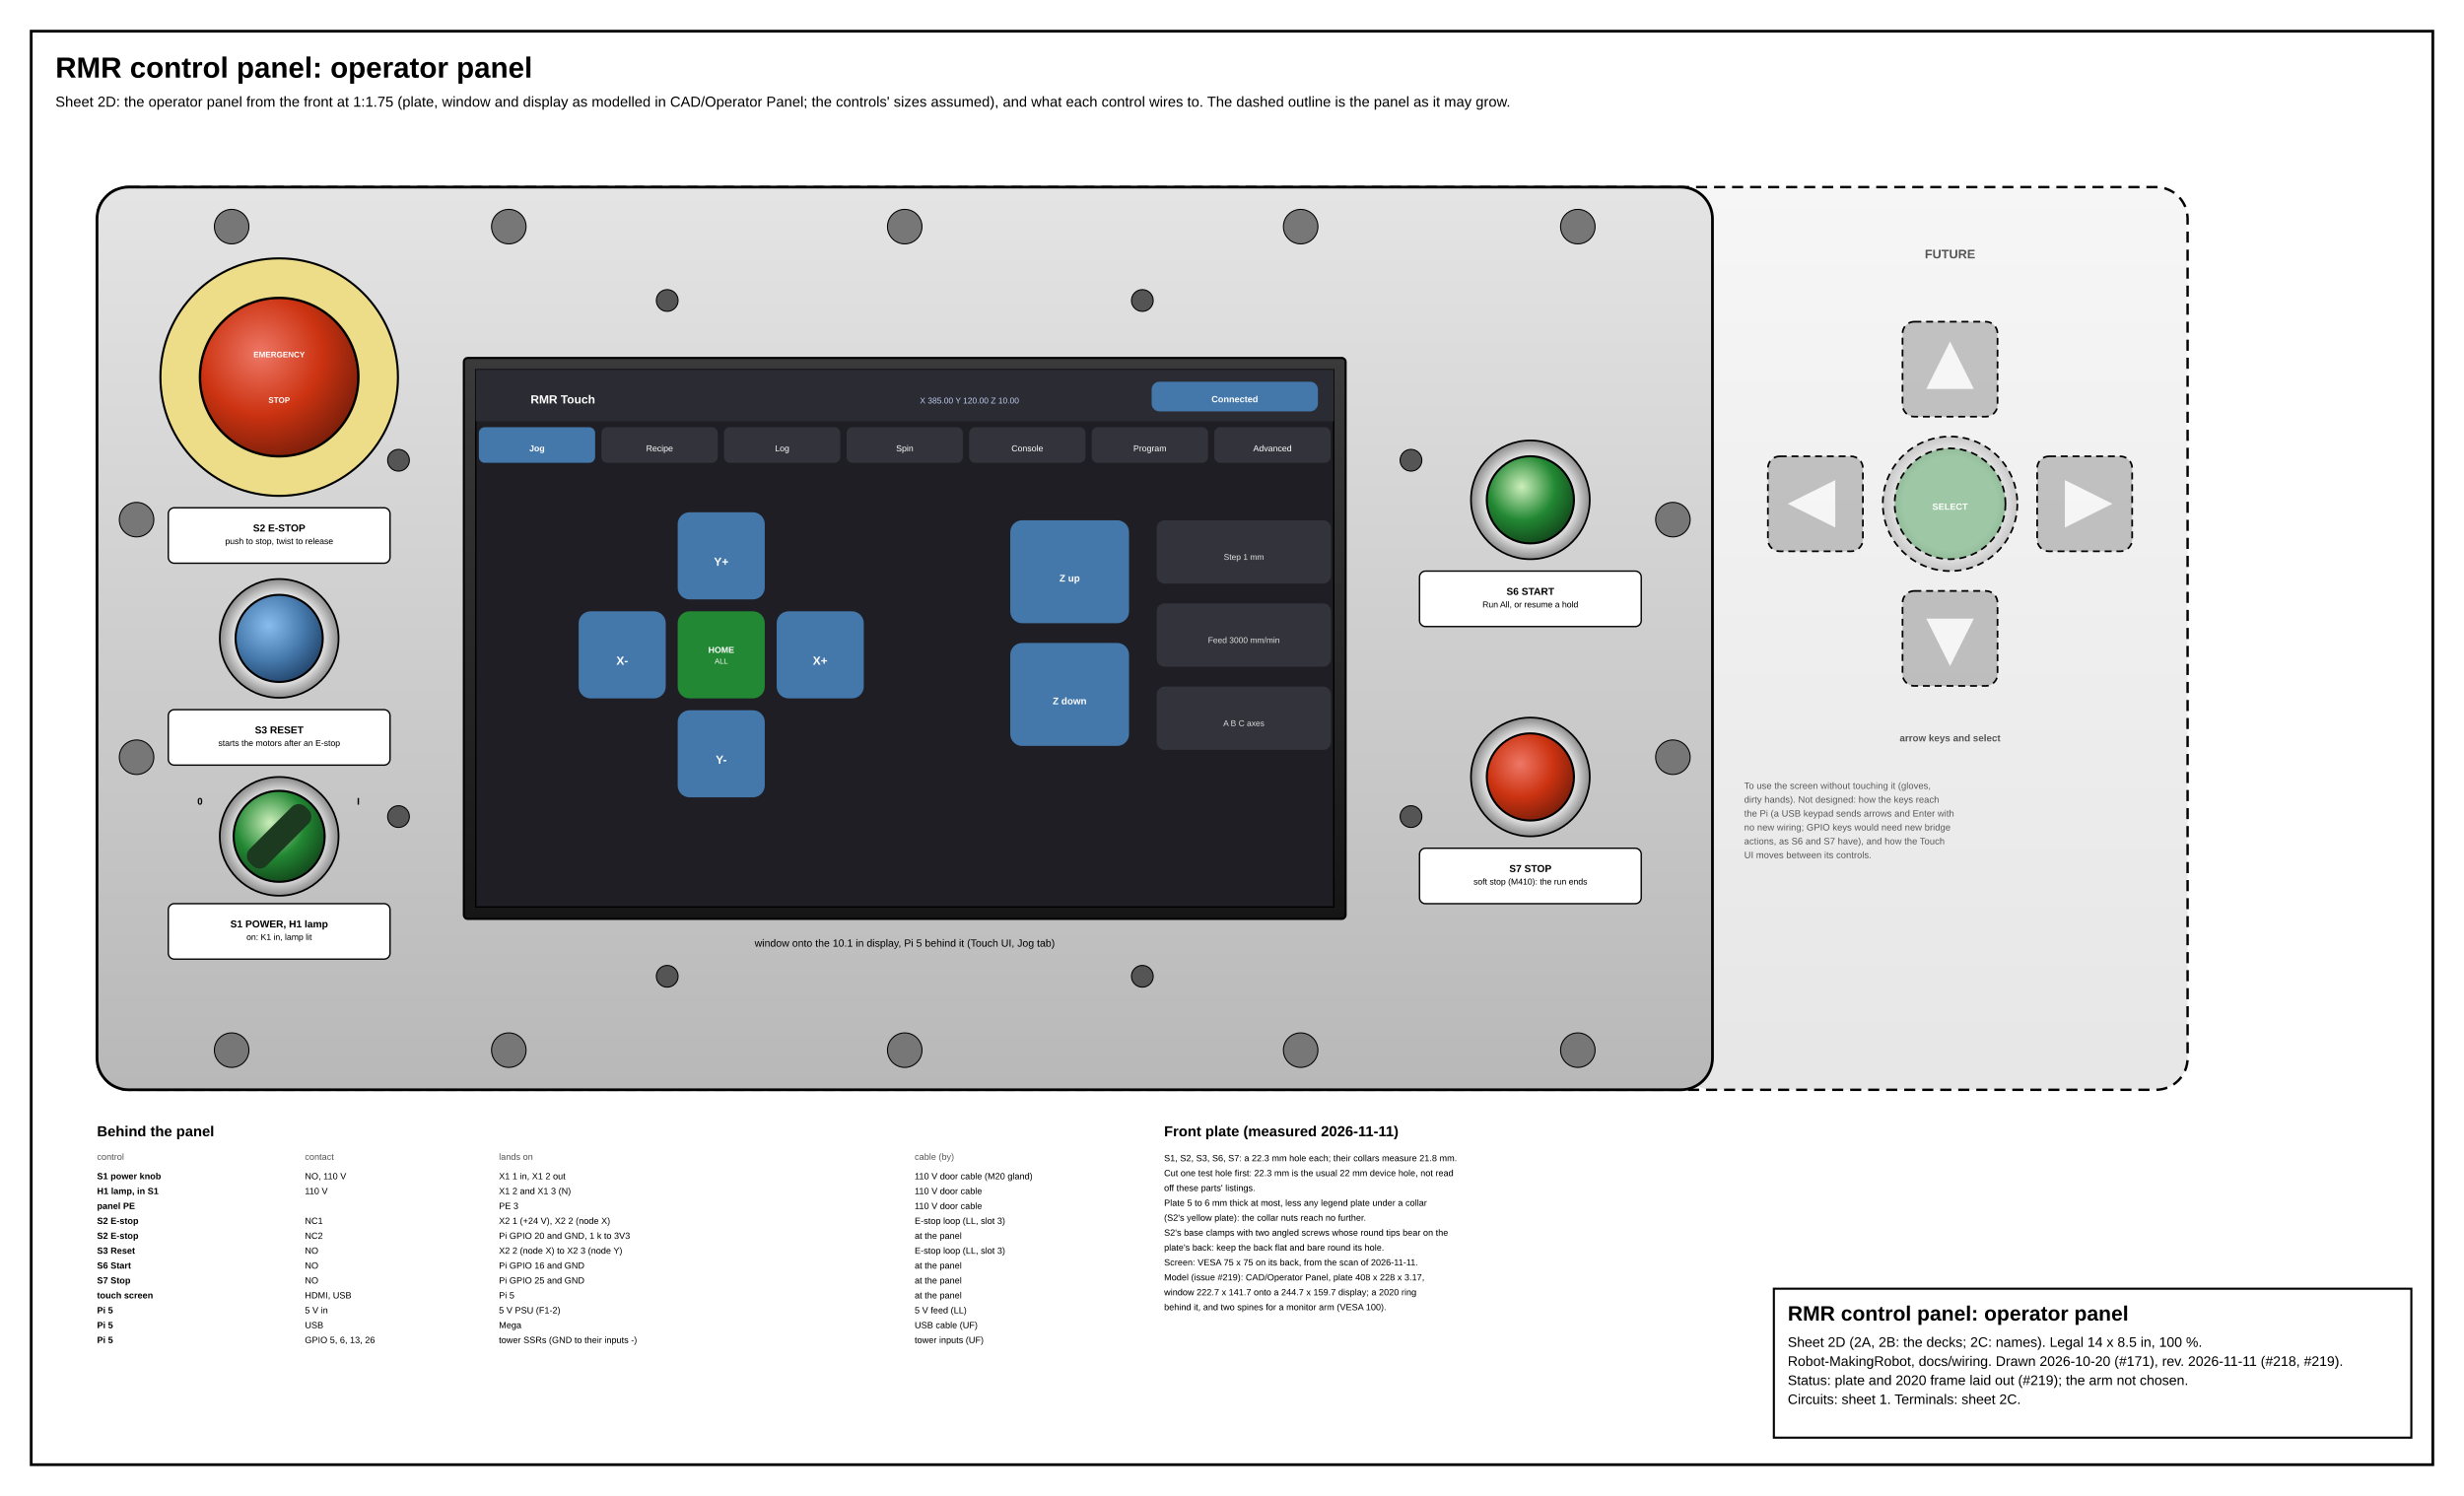
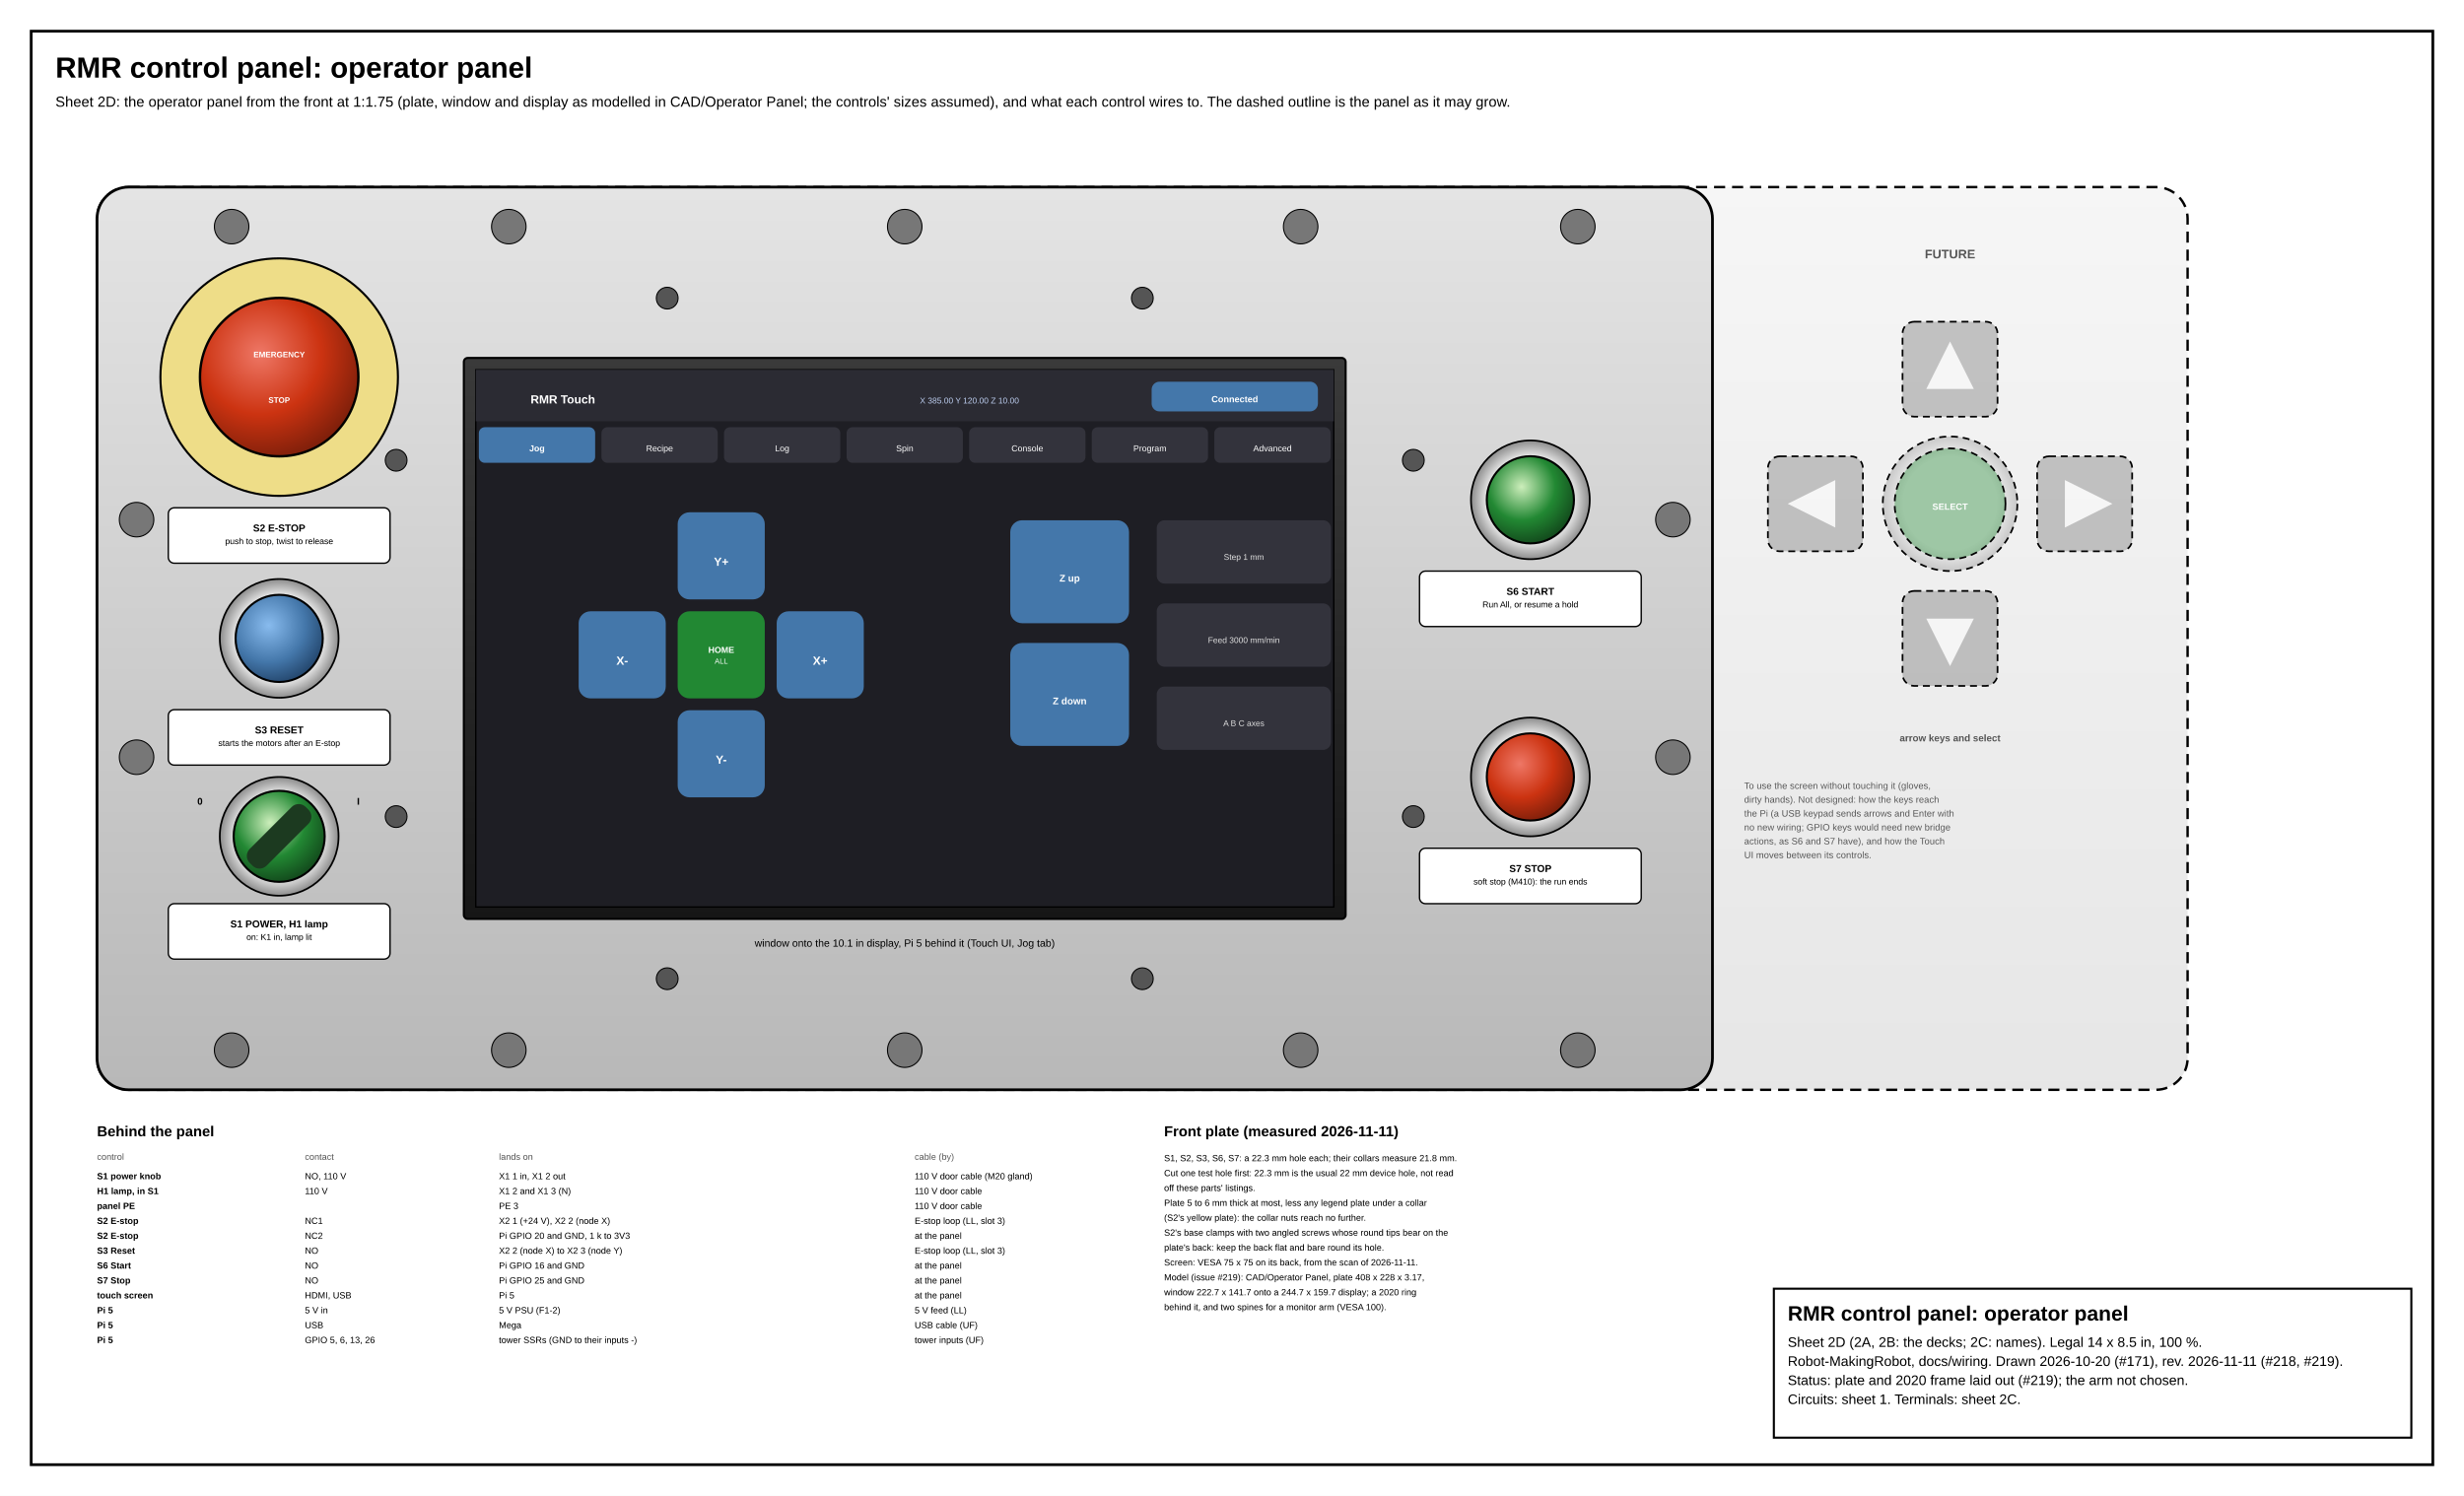
<svg xmlns="http://www.w3.org/2000/svg" width="14in" height="8.5in" viewBox="0 0 355.6 215.9">
  <style>
text{font-family:Arial,Helvetica,sans-serif;fill:#000}
path,line{fill:none;stroke-linecap:butt;stroke-linejoin:miter}
.ac{stroke:#CC3311;stroke-width:.6}
.va{stroke:#0077BB;stroke-width:.5}
.ve{stroke:#EE3377;stroke-width:.5}
.zp{stroke:#000;stroke-width:.55}
.zs{stroke:#33BBEE;stroke-width:.5}
.pe{stroke:#009988;stroke-width:.45;stroke-dasharray:2.4 .7 .5 .7}
.lv{stroke:#EE7733;stroke-width:.42}
.sg{stroke:#000;stroke-width:.22}
.zl{stroke:#000;stroke-width:.3}
.cb{stroke:#000;stroke-width:.85}
.sgc{stroke:#000;stroke-width:.5}
.mo{stroke:#000;stroke-width:.3}
.un{stroke-dasharray:1.1 .8}
.mech{stroke:#000;stroke-width:.2;stroke-dasharray:.8 .6}
.sym{stroke:#000;stroke-width:.32;fill:none}
.symf{stroke:#000;stroke-width:.32;fill:#fff}
.bx{fill:#fff;stroke:#000;stroke-width:.3}
.bxl{fill:#fff;stroke:#000;stroke-width:.22}
.frame{fill:none;stroke:#000;stroke-width:.4}
.zone{fill:none;stroke:#888;stroke-width:.2;stroke-dasharray:1.5 1}
.rail{fill:#d9d9d9;stroke:#666;stroke-width:.2}
.duct{fill:#f3f3f3;stroke:#999;stroke-width:.2}
.dot{stroke:none}
</style>
  <rect x="0" y="0" width="355.6" height="215.9" fill="#fff" />
  <rect class="frame" x="4.5" y="4.5" width="346.6" height="206.9" />
  <defs>
    <linearGradient id="opHousing" x1="0" y1="0" x2="0" y2="1">
      <stop offset="0" stop-color="#E4E4E4" />
      <stop offset="1" stop-color="#B8B8B8" />
    </linearGradient>
    <linearGradient id="opBezel" x1="0" y1="0" x2="0" y2="1">
      <stop offset="0" stop-color="#3A3A3A" />
      <stop offset="1" stop-color="#161616" />
    </linearGradient>
    <radialGradient id="opRed" cx=".38" cy=".35" r=".7">
      <stop offset="0" stop-color="#EE7766" />
      <stop offset=".55" stop-color="#CC3311" />
      <stop offset="1" stop-color="#7A1E0A" />
    </radialGradient>
    <radialGradient id="opBlue" cx=".38" cy=".35" r=".7">
      <stop offset="0" stop-color="#88BBEE" />
      <stop offset=".6" stop-color="#4477AA" />
      <stop offset="1" stop-color="#22446A" />
    </radialGradient>
    <radialGradient id="opGreen" cx=".4" cy=".35" r=".7">
      <stop offset="0" stop-color="#CCEEBB" />
      <stop offset=".55" stop-color="#228833" />
      <stop offset="1" stop-color="#11441A" />
    </radialGradient>
    <radialGradient id="opGrey" cx=".38" cy=".35" r=".7">
      <stop offset="0" stop-color="#DDDDDD" />
      <stop offset=".6" stop-color="#777777" />
      <stop offset="1" stop-color="#333333" />
    </radialGradient>
    <radialGradient id="opRing" cx=".5" cy=".5" r=".5">
      <stop offset=".7" stop-color="#F2F2F2" />
      <stop offset="1" stop-color="#8C8C8C" />
    </radialGradient>
  </defs>
  <rect x="242.57" y="27" width="73.14" height="130.29" rx="4.57" fill="url(#opHousing)" stroke="none" stroke-width="0" fill-opacity=".35" />
  <rect x="14" y="27" width="301.71" height="130.29" rx="4.57" fill="none" stroke="#000" stroke-width="0.35" stroke-dasharray="1.6 1" />
  <rect x="14" y="27" width="233.14" height="130.29" rx="4.57" fill="url(#opHousing)" stroke="#000" stroke-width="0.4" />
  <rect x="66.94" y="51.66" width="127.26" height="80.97" rx="0.57" fill="url(#opBezel)" stroke="#000" stroke-width="0.3" />
  <rect x="68.66" y="53.37" width="123.83" height="77.54" rx="0" fill="#1E1E24" stroke="#000" stroke-width="0.2" />
  <rect x="68.66" y="53.37" width="123.83" height="7.43" rx="0" fill="#2B2B33" stroke="none" stroke-width="0" />
  <rect x="166.2" y="55.09" width="24" height="4.29" rx="1.14" fill="#4477AA" stroke="none" stroke-width="0" />
  <rect x="69.11" y="61.66" width="16.78" height="5.14" rx="0.86" fill="#4477AA" stroke="none" stroke-width="0" />
  <rect x="86.8" y="61.66" width="16.78" height="5.14" rx="0.86" fill="#33333C" stroke="none" stroke-width="0" />
  <rect x="104.49" y="61.66" width="16.78" height="5.14" rx="0.86" fill="#33333C" stroke="none" stroke-width="0" />
  <rect x="122.18" y="61.66" width="16.78" height="5.14" rx="0.86" fill="#33333C" stroke="none" stroke-width="0" />
  <rect x="139.87" y="61.66" width="16.78" height="5.14" rx="0.86" fill="#33333C" stroke="none" stroke-width="0" />
  <rect x="157.56" y="61.66" width="16.78" height="5.14" rx="0.86" fill="#33333C" stroke="none" stroke-width="0" />
  <rect x="175.25" y="61.66" width="16.78" height="5.14" rx="0.86" fill="#33333C" stroke="none" stroke-width="0" />
  <rect x="97.8" y="73.94" width="12.57" height="12.57" rx="1.71" fill="#4477AA" stroke="none" stroke-width="0" />
  <rect x="97.8" y="102.51" width="12.57" height="12.57" rx="1.71" fill="#4477AA" stroke="none" stroke-width="0" />
  <rect x="83.51" y="88.23" width="12.57" height="12.57" rx="1.71" fill="#4477AA" stroke="none" stroke-width="0" />
  <rect x="112.09" y="88.23" width="12.57" height="12.57" rx="1.71" fill="#4477AA" stroke="none" stroke-width="0" />
  <rect x="97.8" y="88.23" width="12.57" height="12.57" rx="1.71" fill="#228833" stroke="none" stroke-width="0" />
  <rect x="145.8" y="75.09" width="17.14" height="14.86" rx="1.71" fill="#4477AA" stroke="none" stroke-width="0" />
  <rect x="145.8" y="92.8" width="17.14" height="14.86" rx="1.71" fill="#4477AA" stroke="none" stroke-width="0" />
  <rect x="166.94" y="75.09" width="25.14" height="9.14" rx="1.14" fill="#33333C" stroke="none" stroke-width="0" />
  <rect x="166.94" y="87.09" width="25.14" height="9.14" rx="1.14" fill="#33333C" stroke="none" stroke-width="0" />
  <rect x="166.94" y="99.09" width="25.14" height="9.14" rx="1.14" fill="#33333C" stroke="none" stroke-width="0" />
-   <circle cx="203.63" cy="66.43" r="1.57" fill="#555555" stroke="#000" stroke-width="0.15" />
-   <circle cx="203.63" cy="117.86" r="1.57" fill="#555555" stroke="#000" stroke-width="0.15" />
-   <circle cx="57.51" cy="66.43" r="1.57" fill="#555555" stroke="#000" stroke-width="0.15" />
-   <circle cx="57.51" cy="117.86" r="1.57" fill="#555555" stroke="#000" stroke-width="0.15" />
-   <circle cx="164.86" cy="43.37" r="1.57" fill="#555555" stroke="#000" stroke-width="0.15" />
-   <circle cx="164.86" cy="140.91" r="1.57" fill="#555555" stroke="#000" stroke-width="0.15" />
-   <circle cx="96.29" cy="43.37" r="1.57" fill="#555555" stroke="#000" stroke-width="0.15" />
-   <circle cx="96.29" cy="140.91" r="1.57" fill="#555555" stroke="#000" stroke-width="0.15" />
+   <circle cx="203.97" cy="66.43" r="1.57" fill="#555555" stroke="#000" stroke-width="0.15" />
+   <circle cx="203.97" cy="117.86" r="1.57" fill="#555555" stroke="#000" stroke-width="0.15" />
+   <circle cx="57.17" cy="66.43" r="1.57" fill="#555555" stroke="#000" stroke-width="0.15" />
+   <circle cx="57.17" cy="117.86" r="1.57" fill="#555555" stroke="#000" stroke-width="0.15" />
+   <circle cx="164.86" cy="43.03" r="1.57" fill="#555555" stroke="#000" stroke-width="0.15" />
+   <circle cx="164.86" cy="141.26" r="1.57" fill="#555555" stroke="#000" stroke-width="0.15" />
+   <circle cx="96.29" cy="43.03" r="1.57" fill="#555555" stroke="#000" stroke-width="0.15" />
+   <circle cx="96.29" cy="141.26" r="1.57" fill="#555555" stroke="#000" stroke-width="0.15" />
  <circle cx="241.43" cy="75" r="2.49" fill="#777777" stroke="#000" stroke-width="0.15" />
  <circle cx="241.43" cy="109.29" r="2.49" fill="#777777" stroke="#000" stroke-width="0.15" />
  <circle cx="19.71" cy="75" r="2.49" fill="#777777" stroke="#000" stroke-width="0.15" />
  <circle cx="19.71" cy="109.29" r="2.49" fill="#777777" stroke="#000" stroke-width="0.15" />
  <circle cx="130.57" cy="32.71" r="2.49" fill="#777777" stroke="#000" stroke-width="0.15" />
  <circle cx="130.57" cy="151.57" r="2.49" fill="#777777" stroke="#000" stroke-width="0.15" />
  <circle cx="187.71" cy="32.71" r="2.49" fill="#777777" stroke="#000" stroke-width="0.15" />
  <circle cx="187.71" cy="151.57" r="2.49" fill="#777777" stroke="#000" stroke-width="0.15" />
  <circle cx="73.43" cy="32.71" r="2.49" fill="#777777" stroke="#000" stroke-width="0.15" />
  <circle cx="73.43" cy="151.57" r="2.49" fill="#777777" stroke="#000" stroke-width="0.15" />
  <circle cx="227.71" cy="32.71" r="2.49" fill="#777777" stroke="#000" stroke-width="0.15" />
  <circle cx="227.71" cy="151.57" r="2.49" fill="#777777" stroke="#000" stroke-width="0.15" />
  <circle cx="33.43" cy="32.71" r="2.49" fill="#777777" stroke="#000" stroke-width="0.15" />
  <circle cx="33.43" cy="151.57" r="2.49" fill="#777777" stroke="#000" stroke-width="0.15" />
  <circle cx="40.29" cy="54.43" r="17.14" fill="#EEDD88" stroke="#000" stroke-width="0.3" />
  <circle cx="40.29" cy="54.43" r="9.71" fill="url(#opRing)" stroke="#000" stroke-width="0.2" />
  <circle cx="40.29" cy="54.43" r="11.43" fill="url(#opRed)" stroke="#000" stroke-width="0.35" />
  <rect x="24.29" y="73.29" width="32" height="8" rx="0.86" fill="#FFFFFF" stroke="#000" stroke-width="0.2" />
  <circle cx="40.29" cy="92.14" r="8.57" fill="url(#opRing)" stroke="#000" stroke-width="0.25" />
  <circle cx="40.29" cy="92.14" r="6.29" fill="url(#opBlue)" stroke="#000" stroke-width="0.3" />
  <rect x="24.29" y="102.43" width="32" height="8" rx="0.86" fill="#FFFFFF" stroke="#000" stroke-width="0.2" />
  <circle cx="40.29" cy="120.71" r="8.57" fill="url(#opRing)" stroke="#000" stroke-width="0.25" />
  <circle cx="40.29" cy="120.71" r="6.57" fill="url(#opGreen)" stroke="#000" stroke-width="0.3" />
  <rect x="38.57" y="115" width="3.43" height="11.43" rx="1.43" fill="#1C3A20" stroke="none" stroke-width="0" transform="rotate(45 40.29 120.71)" />
  <rect x="24.29" y="130.43" width="32" height="8" rx="0.86" fill="#FFFFFF" stroke="#000" stroke-width="0.2" />
  <circle cx="220.86" cy="72.14" r="8.57" fill="url(#opRing)" stroke="#000" stroke-width="0.25" />
  <circle cx="220.86" cy="72.14" r="6.29" fill="url(#opGreen)" stroke="#000" stroke-width="0.3" />
  <rect x="204.86" y="82.43" width="32" height="8" rx="0.86" fill="#FFFFFF" stroke="#000" stroke-width="0.2" />
  <circle cx="220.86" cy="112.14" r="8.57" fill="url(#opRing)" stroke="#000" stroke-width="0.25" />
  <circle cx="220.86" cy="112.14" r="6.29" fill="url(#opRed)" stroke="#000" stroke-width="0.3" />
  <rect x="204.86" y="122.43" width="32" height="8" rx="0.86" fill="#FFFFFF" stroke="#000" stroke-width="0.2" />
  <rect x="274.57" y="46.43" width="13.71" height="13.71" rx="1.71" fill="#777777" stroke="#000" stroke-width="0.25" fill-opacity=".4" stroke-dasharray="1 .7" />
  <path d="M281.43 49.29 L284.86 56.14 L278 56.14 Z" style="fill:#FFFFFF;fill-opacity:.85" stroke="none" />
  <rect x="274.57" y="85.29" width="13.71" height="13.71" rx="1.71" fill="#777777" stroke="#000" stroke-width="0.25" fill-opacity=".4" stroke-dasharray="1 .7" />
  <path d="M281.43 96.14 L278 89.29 L284.86 89.29 Z" style="fill:#FFFFFF;fill-opacity:.85" stroke="none" />
  <rect x="255.14" y="65.86" width="13.71" height="13.71" rx="1.71" fill="#777777" stroke="#000" stroke-width="0.25" fill-opacity=".4" stroke-dasharray="1 .7" />
  <path d="M258 72.71 L264.86 69.29 L264.86 76.14 Z" style="fill:#FFFFFF;fill-opacity:.85" stroke="none" />
  <rect x="294" y="65.86" width="13.71" height="13.71" rx="1.71" fill="#777777" stroke="#000" stroke-width="0.25" fill-opacity=".4" stroke-dasharray="1 .7" />
  <path d="M304.86 72.71 L298 76.14 L298 69.29 Z" style="fill:#FFFFFF;fill-opacity:.85" stroke="none" />
  <circle cx="281.43" cy="72.71" r="9.71" fill="url(#opRing)" stroke="#000" stroke-width="0.25" fill-opacity=".4" stroke-dasharray="1 .7" />
  <circle cx="281.43" cy="72.71" r="8" fill="#228833" stroke="#000" stroke-width="0.25" fill-opacity=".4" stroke-dasharray="1 .7" />
  <rect class="bx" x="256" y="186" width="92" height="21.5" />
  <text x="8" y="11.2" font-size="4.2" font-weight="bold">RMR control panel: operator panel</text>
  <text x="8" y="15.4" font-size="2.1">Sheet 2D: the operator panel from the front at 1:1.75 (plate, window and display as modelled in CAD/Operator Panel; the controls' sizes assumed), and what each control wires to. The dashed outline is the panel as it may grow.</text>
  <text x="81.23" y="58.23" font-size="1.7" style="fill:#FFFFFF" text-anchor="middle" font-weight="bold">RMR Touch</text>
  <text x="178.2" y="58.06" font-size="1.3" style="fill:#FFFFFF" text-anchor="middle" font-weight="bold">Connected</text>
  <text x="139.91" y="58.23" font-size="1.2" style="fill:#BBCCEE" text-anchor="middle">X 385.00  Y 120.00  Z 10.00</text>
  <text x="77.5" y="65.14" font-size="1.25" style="fill:#FFFFFF" text-anchor="middle" font-weight="bold">Jog</text>
  <text x="95.19" y="65.14" font-size="1.25" style="fill:#FFFFFF" text-anchor="middle">Recipe</text>
  <text x="112.88" y="65.14" font-size="1.25" style="fill:#FFFFFF" text-anchor="middle">Log</text>
  <text x="130.57" y="65.14" font-size="1.25" style="fill:#FFFFFF" text-anchor="middle">Spin</text>
  <text x="148.26" y="65.14" font-size="1.25" style="fill:#FFFFFF" text-anchor="middle">Console</text>
  <text x="165.95" y="65.14" font-size="1.25" style="fill:#FFFFFF" text-anchor="middle">Program</text>
  <text x="183.64" y="65.14" font-size="1.25" style="fill:#FFFFFF" text-anchor="middle">Advanced</text>
  <text x="104.09" y="81.66" font-size="1.7" style="fill:#FFFFFF" text-anchor="middle" font-weight="bold">Y+</text>
  <text x="104.09" y="110.23" font-size="1.7" style="fill:#FFFFFF" text-anchor="middle" font-weight="bold">Y-</text>
  <text x="89.8" y="95.94" font-size="1.7" style="fill:#FFFFFF" text-anchor="middle" font-weight="bold">X-</text>
  <text x="118.37" y="95.94" font-size="1.7" style="fill:#FFFFFF" text-anchor="middle" font-weight="bold">X+</text>
  <text x="104.09" y="94.23" font-size="1.25" style="fill:#FFFFFF" text-anchor="middle" font-weight="bold">HOME</text>
  <text x="104.09" y="95.79" font-size="1.06" style="fill:#FFFFFF" text-anchor="middle">ALL</text>
  <text x="154.37" y="83.94" font-size="1.4" style="fill:#FFFFFF" text-anchor="middle" font-weight="bold">Z up</text>
  <text x="154.37" y="101.66" font-size="1.4" style="fill:#FFFFFF" text-anchor="middle" font-weight="bold">Z down</text>
  <text x="179.51" y="80.8" font-size="1.2" style="fill:#DDDDDD" text-anchor="middle">Step  1 mm</text>
  <text x="179.51" y="92.8" font-size="1.2" style="fill:#DDDDDD" text-anchor="middle">Feed  3000 mm/min</text>
  <text x="179.51" y="104.8" font-size="1.2" style="fill:#DDDDDD" text-anchor="middle">A  B  C axes</text>
  <text x="130.57" y="136.63" font-size="1.5" style="fill:#000" text-anchor="middle">window onto the 10.1 in display, Pi 5 behind it (Touch UI, Jog tab)</text>
  <text x="40.29" y="51.57" font-size="1.15" style="fill:#FFFFFF" text-anchor="middle" font-weight="bold">EMERGENCY</text>
  <text x="40.29" y="58.14" font-size="1.15" style="fill:#FFFFFF" text-anchor="middle" font-weight="bold">STOP</text>
  <text x="40.29" y="76.71" font-size="1.45" style="fill:#000" text-anchor="middle" font-weight="bold">S2  E-STOP</text>
  <text x="40.29" y="78.53" font-size="1.23" style="fill:#000" text-anchor="middle">push to stop, twist to release</text>
  <text x="40.29" y="105.86" font-size="1.45" style="fill:#000" text-anchor="middle" font-weight="bold">S3  RESET</text>
  <text x="40.29" y="107.67" font-size="1.23" style="fill:#000" text-anchor="middle">starts the motors after an E-stop</text>
  <text x="28.86" y="116.14" font-size="1.4" style="fill:#000" text-anchor="middle" font-weight="bold">0</text>
  <text x="51.71" y="116.14" font-size="1.4" style="fill:#000" text-anchor="middle" font-weight="bold">I</text>
  <text x="40.29" y="133.86" font-size="1.45" style="fill:#000" text-anchor="middle" font-weight="bold">S1  POWER, H1 lamp</text>
  <text x="40.29" y="135.67" font-size="1.23" style="fill:#000" text-anchor="middle">on: K1 in, lamp lit</text>
  <text x="220.86" y="85.86" font-size="1.45" style="fill:#000" text-anchor="middle" font-weight="bold">S6  START</text>
  <text x="220.86" y="87.67" font-size="1.23" style="fill:#000" text-anchor="middle">Run All, or resume a hold</text>
  <text x="220.86" y="125.86" font-size="1.45" style="fill:#000" text-anchor="middle" font-weight="bold">S7  STOP</text>
  <text x="220.86" y="127.67" font-size="1.23" style="fill:#000" text-anchor="middle">soft stop (M410): the run ends</text>
  <text x="281.43" y="73.57" font-size="1.3" style="fill:#FFFFFF" text-anchor="middle" font-weight="bold">SELECT</text>
  <text x="281.43" y="37.29" font-size="1.8" style="fill:#555555" text-anchor="middle" font-weight="bold">FUTURE</text>
  <text x="281.43" y="107" font-size="1.4" style="fill:#555555" text-anchor="middle" font-weight="bold">arrow keys and select</text>
  <text x="251.71" y="113.86" font-size="1.35" style="fill:#555555">To use the screen without touching it (gloves,</text>
  <text x="251.71" y="115.86" font-size="1.35" style="fill:#555555">dirty hands). Not designed: how the keys reach</text>
  <text x="251.71" y="117.86" font-size="1.35" style="fill:#555555">the Pi (a USB keypad sends arrows and Enter with</text>
  <text x="251.71" y="119.86" font-size="1.35" style="fill:#555555">no new wiring; GPIO keys would need new bridge</text>
  <text x="251.71" y="121.86" font-size="1.35" style="fill:#555555">actions, as S6 and S7 have), and how the Touch</text>
  <text x="251.71" y="123.86" font-size="1.35" style="fill:#555555">UI moves between its controls.</text>
  <text x="168" y="164" font-size="2.1" font-weight="bold">Front plate (measured 2026-11-11)</text>
  <text x="168" y="167.6" font-size="1.3">S1, S2, S3, S6, S7: a 22.3 mm hole each; their collars measure 21.8 mm.</text>
  <text x="168" y="169.75" font-size="1.3">Cut one test hole first: 22.3 mm is the usual 22 mm device hole, not read</text>
  <text x="168" y="171.9" font-size="1.3">off these parts' listings.</text>
  <text x="168" y="174.05" font-size="1.3">Plate 5 to 6 mm thick at most, less any legend plate under a collar</text>
  <text x="168" y="176.2" font-size="1.3">(S2's yellow plate): the collar nuts reach no further.</text>
  <text x="168" y="178.35" font-size="1.3">S2's base clamps with two angled screws whose round tips bear on the</text>
  <text x="168" y="180.5" font-size="1.3">plate's back: keep the back flat and bare round its hole.</text>
  <text x="168" y="182.65" font-size="1.3">Screen: VESA 75 x 75 on its back, from the scan of 2026-11-11.</text>
  <text x="168" y="184.8" font-size="1.3">Model (issue #219): CAD/Operator Panel, plate 408 x 228 x 3.17,</text>
  <text x="168" y="186.95" font-size="1.3">window 222.7 x 141.7 onto a 244.7 x 159.7 display; a 2020 ring</text>
  <text x="168" y="189.1" font-size="1.3">behind it, and two spines for a monitor arm (VESA 100).</text>
  <text x="14" y="164" font-size="2.1" font-weight="bold">Behind the panel</text>
  <text x="14" y="167.4" font-size="1.3" style="fill:#555555">control</text>
  <text x="44" y="167.4" font-size="1.3" style="fill:#555555">contact</text>
  <text x="72" y="167.4" font-size="1.3" style="fill:#555555">lands on</text>
  <text x="132" y="167.4" font-size="1.3" style="fill:#555555">cable (by)</text>
  <text x="14" y="170.2" font-size="1.3" font-weight="bold">S1 power knob</text>
  <text x="44" y="170.2" font-size="1.3">NO, 110 V</text>
  <text x="72" y="170.2" font-size="1.3">X1 1 in, X1 2 out</text>
  <text x="132" y="170.2" font-size="1.3">110 V door cable (M20 gland)</text>
  <text x="14" y="172.35" font-size="1.3" font-weight="bold">H1 lamp, in S1</text>
  <text x="44" y="172.35" font-size="1.3">110 V</text>
  <text x="72" y="172.35" font-size="1.3">X1 2 and X1 3 (N)</text>
  <text x="132" y="172.35" font-size="1.3">110 V door cable</text>
  <text x="14" y="174.5" font-size="1.3" font-weight="bold">panel PE</text>
  <text x="44" y="174.5" font-size="1.3" />
  <text x="72" y="174.5" font-size="1.3">PE 3</text>
  <text x="132" y="174.5" font-size="1.3">110 V door cable</text>
  <text x="14" y="176.65" font-size="1.3" font-weight="bold">S2 E-stop</text>
  <text x="44" y="176.65" font-size="1.3">NC1</text>
  <text x="72" y="176.65" font-size="1.3">X2 1 (+24 V), X2 2 (node X)</text>
  <text x="132" y="176.65" font-size="1.3">E-stop loop (LL, slot 3)</text>
  <text x="14" y="178.8" font-size="1.3" font-weight="bold">S2 E-stop</text>
  <text x="44" y="178.8" font-size="1.3">NC2</text>
  <text x="72" y="178.8" font-size="1.3">Pi GPIO 20 and GND, 1 k to 3V3</text>
  <text x="132" y="178.8" font-size="1.3">at the panel</text>
  <text x="14" y="180.95" font-size="1.3" font-weight="bold">S3 Reset</text>
  <text x="44" y="180.95" font-size="1.3">NO</text>
  <text x="72" y="180.95" font-size="1.3">X2 2 (node X) to X2 3 (node Y)</text>
  <text x="132" y="180.95" font-size="1.3">E-stop loop (LL, slot 3)</text>
  <text x="14" y="183.1" font-size="1.3" font-weight="bold">S6 Start</text>
  <text x="44" y="183.1" font-size="1.3">NO</text>
  <text x="72" y="183.1" font-size="1.3">Pi GPIO 16 and GND</text>
  <text x="132" y="183.1" font-size="1.3">at the panel</text>
  <text x="14" y="185.25" font-size="1.3" font-weight="bold">S7 Stop</text>
  <text x="44" y="185.25" font-size="1.3">NO</text>
  <text x="72" y="185.25" font-size="1.3">Pi GPIO 25 and GND</text>
  <text x="132" y="185.25" font-size="1.3">at the panel</text>
  <text x="14" y="187.4" font-size="1.3" font-weight="bold">touch screen</text>
  <text x="44" y="187.4" font-size="1.3">HDMI, USB</text>
  <text x="72" y="187.4" font-size="1.3">Pi 5</text>
  <text x="132" y="187.4" font-size="1.3">at the panel</text>
  <text x="14" y="189.55" font-size="1.3" font-weight="bold">Pi 5</text>
  <text x="44" y="189.55" font-size="1.3">5 V in</text>
  <text x="72" y="189.55" font-size="1.3">5 V PSU (F1-2)</text>
  <text x="132" y="189.55" font-size="1.3">5 V feed (LL)</text>
  <text x="14" y="191.7" font-size="1.3" font-weight="bold">Pi 5</text>
  <text x="44" y="191.7" font-size="1.3">USB</text>
  <text x="72" y="191.7" font-size="1.3">Mega</text>
  <text x="132" y="191.7" font-size="1.3">USB cable (UF)</text>
  <text x="14" y="193.85" font-size="1.3" font-weight="bold">Pi 5</text>
  <text x="44" y="193.85" font-size="1.3">GPIO 5, 6, 13, 26</text>
  <text x="72" y="193.85" font-size="1.3">tower SSRs (GND to their inputs -)</text>
  <text x="132" y="193.85" font-size="1.3">tower inputs (UF)</text>
  <text x="258" y="190.6" font-size="3" font-weight="bold">RMR control panel: operator panel</text>
  <text x="258" y="194.4" font-size="2">Sheet 2D (2A, 2B: the decks; 2C: names). Legal 14 x 8.5 in, 100 %.</text>
  <text x="258" y="197.15" font-size="2">Robot-MakingRobot, docs/wiring. Drawn 2026-10-20 (#171), rev. 2026-11-11 (#218, #219).</text>
  <text x="258" y="199.9" font-size="2">Status: plate and 2020 frame laid out (#219); the arm not chosen.</text>
  <text x="258" y="202.65" font-size="2">Circuits: sheet 1. Terminals: sheet 2C.</text>
</svg>
